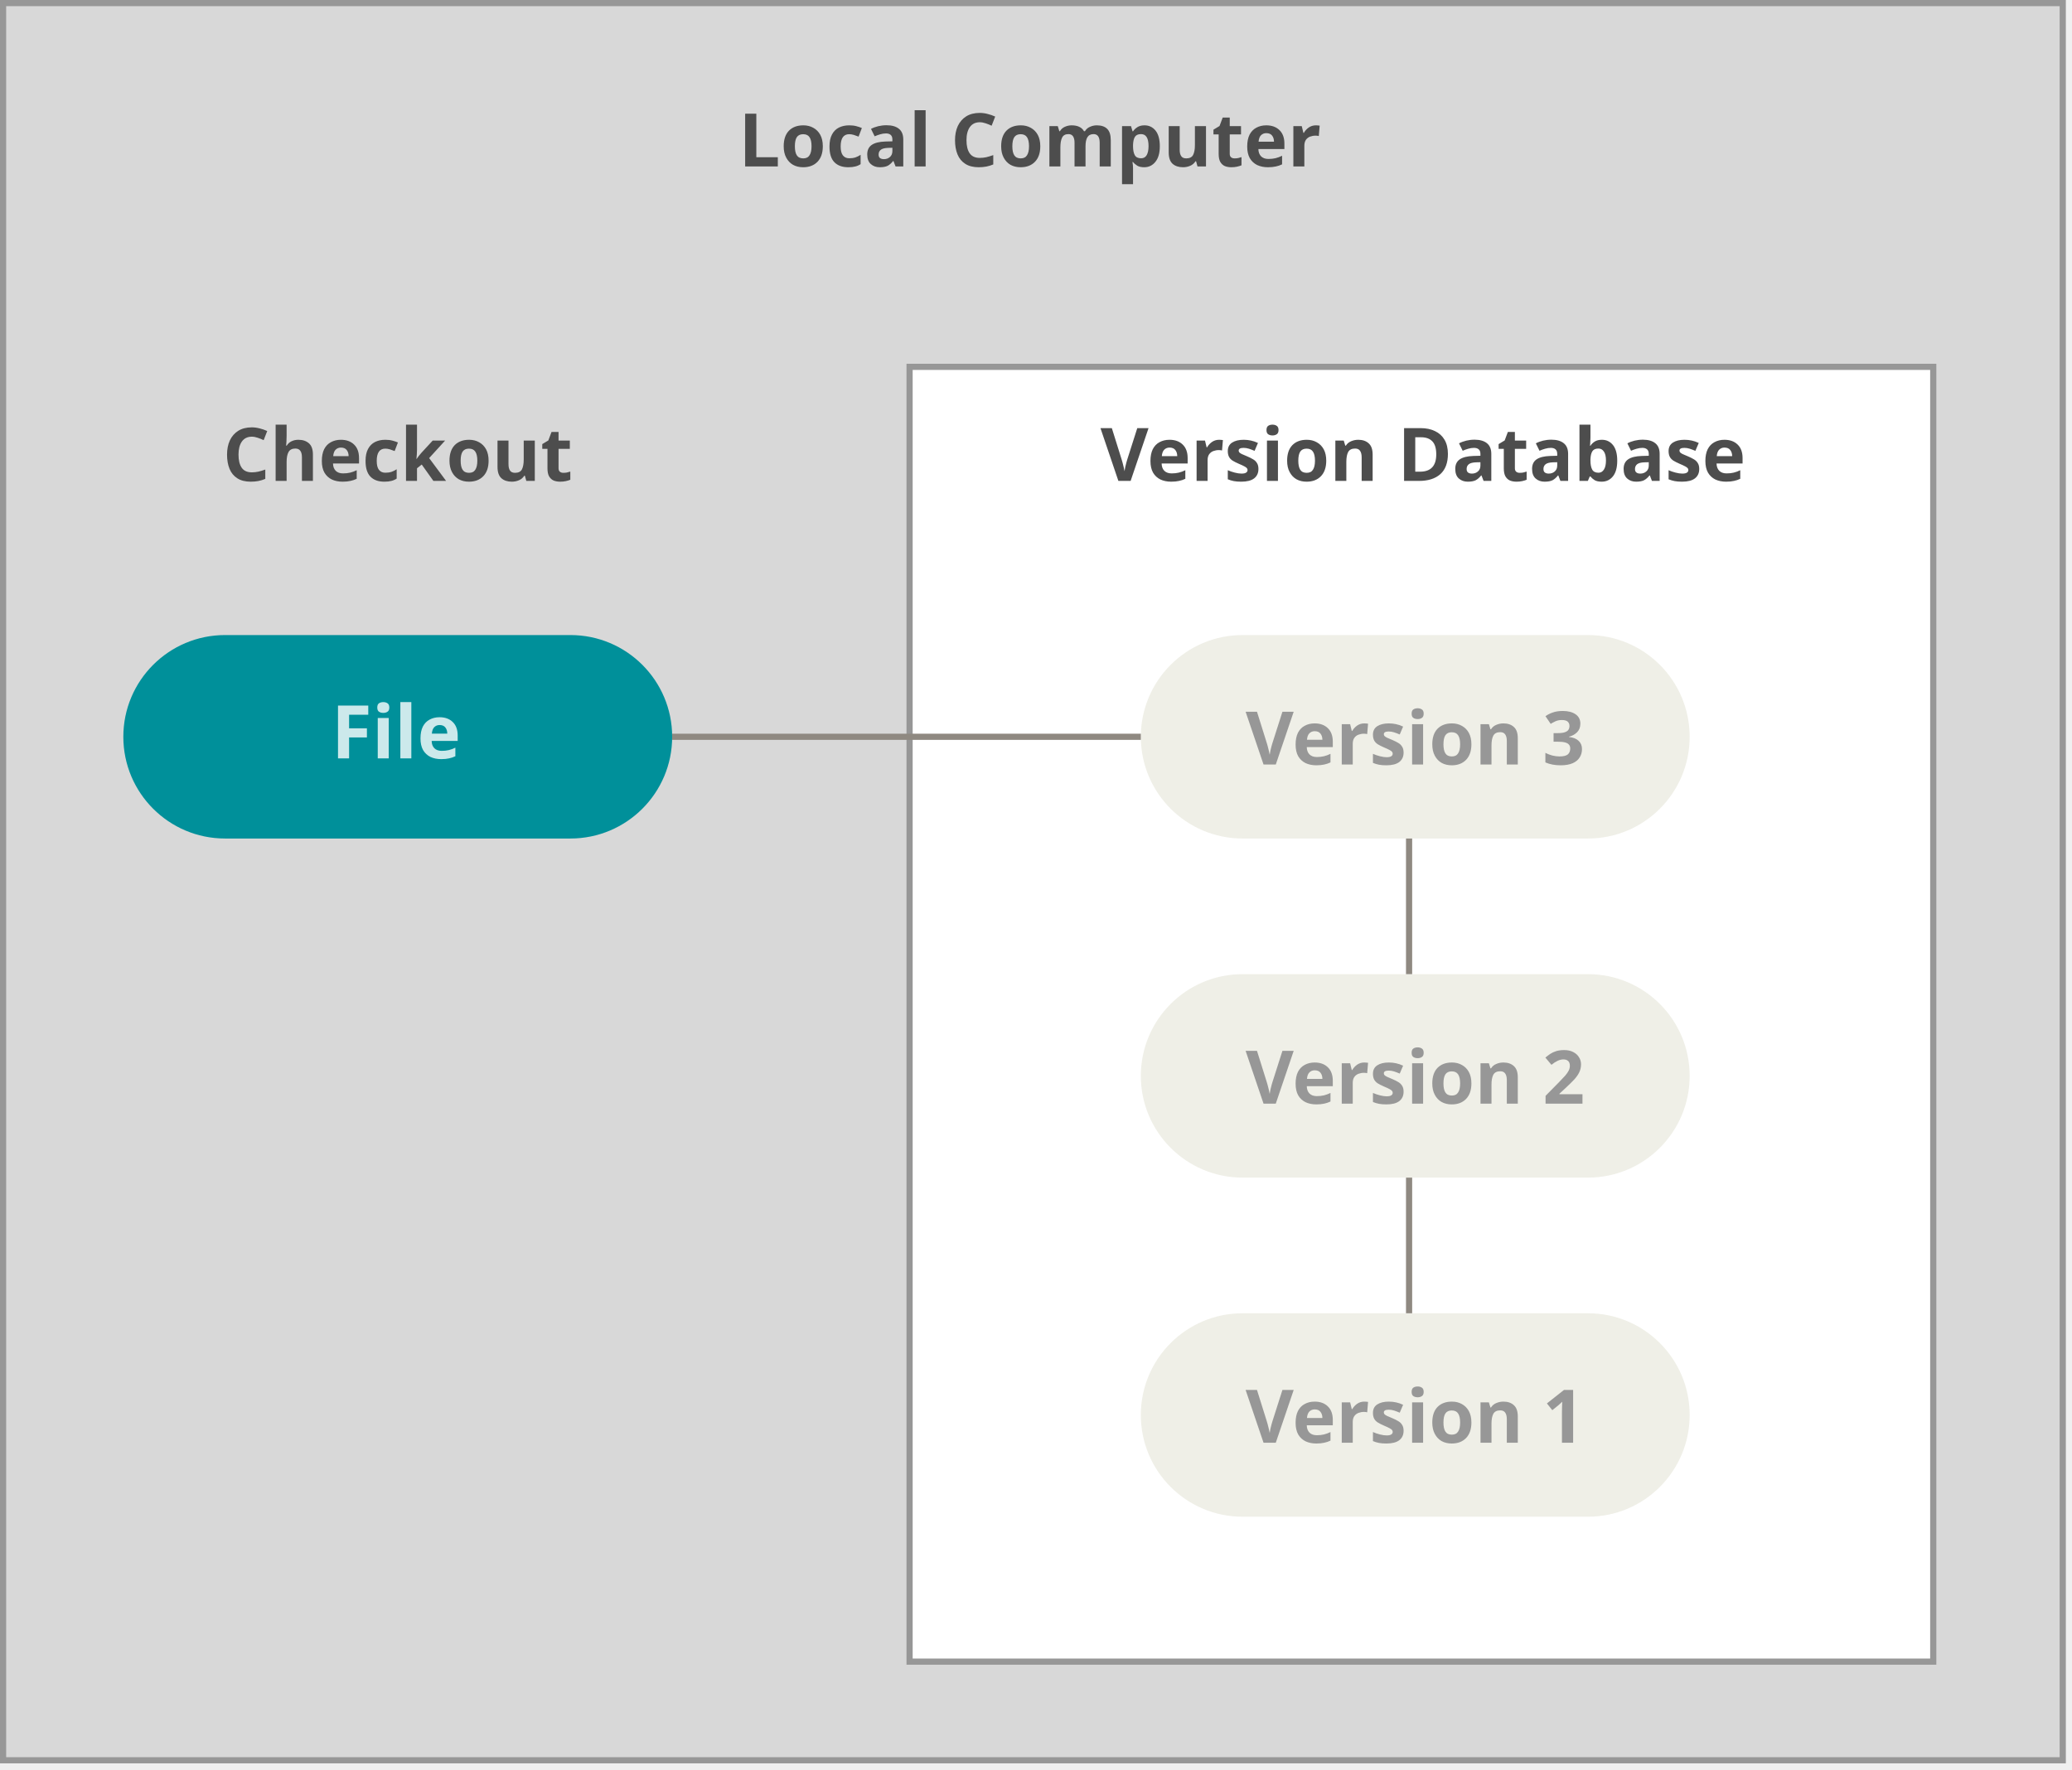
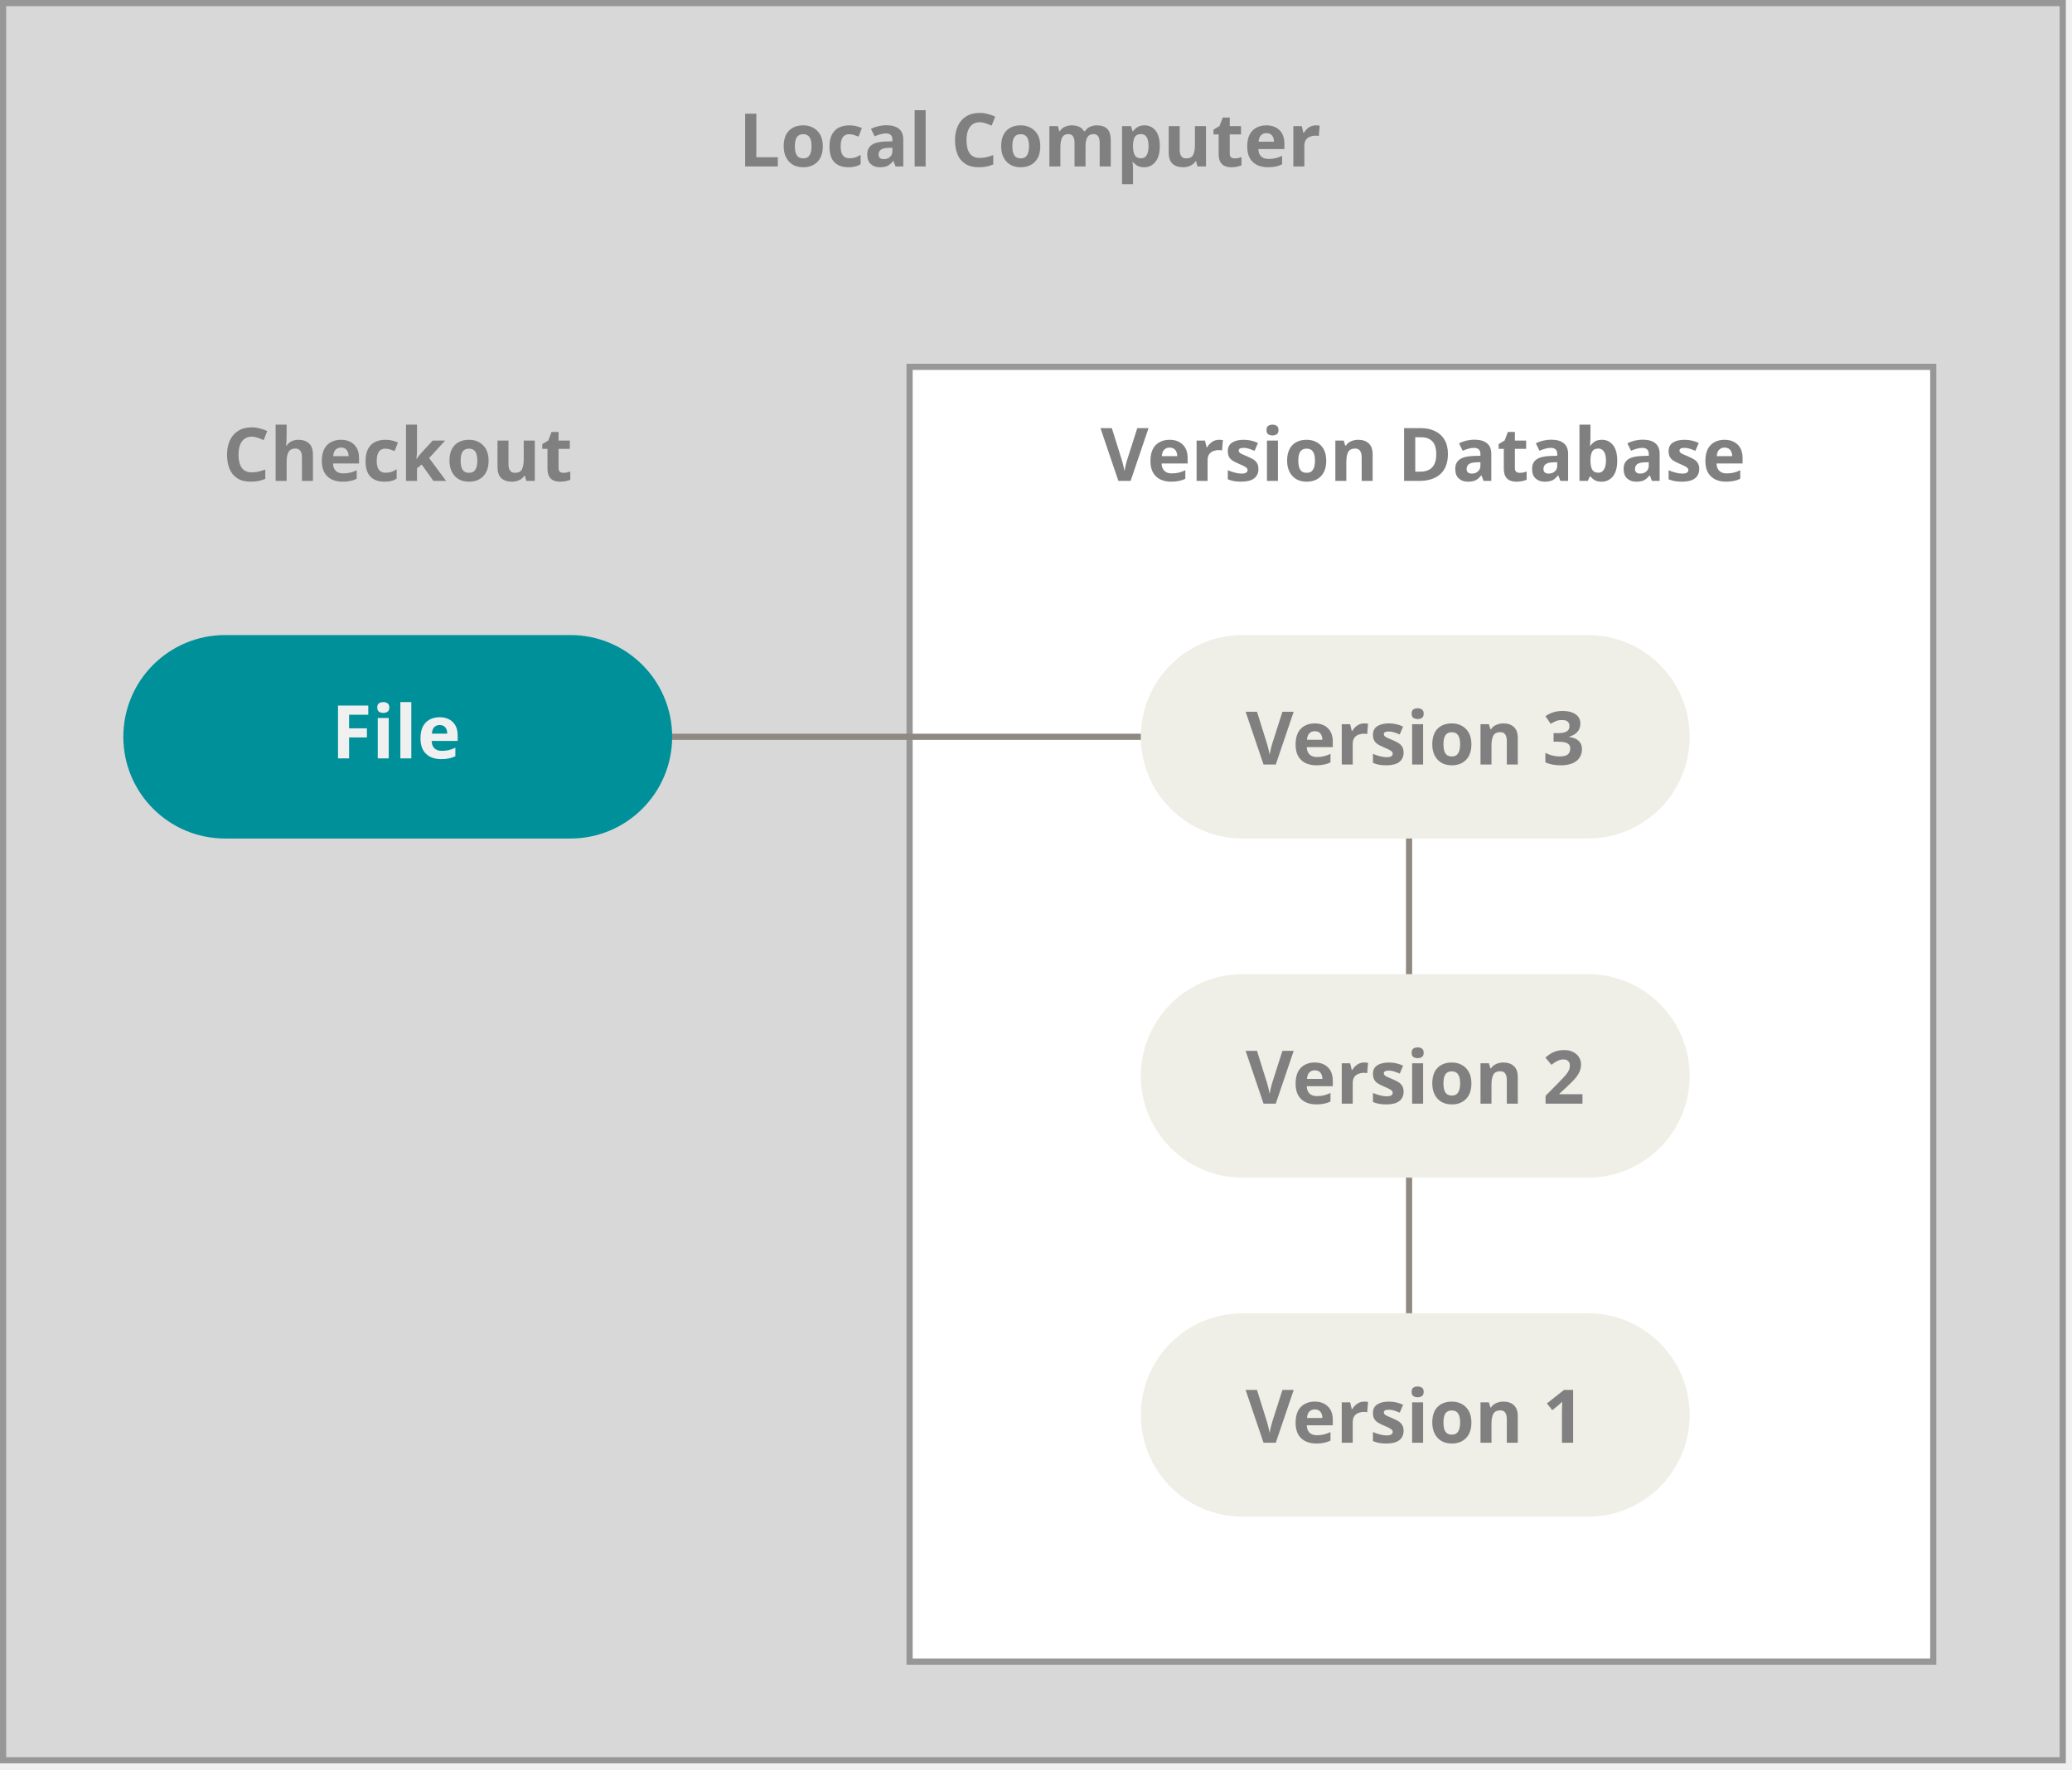
<svg xmlns="http://www.w3.org/2000/svg" width="336px" height="287px" version="1.1" viewBox="0 0 336 287">
  <g fill-rule="evenodd">
    <g>
      <rect x=".5" y=".5" width="334" height="285" fill="#d8d8d8" stroke="#979797" />
      <text id="Local-Computer" fill="#4d4d4d" font-family="'Source Code Pro'" font-size="12px" font-weight="900" text-anchor="middle">
-         <tspan x="167" y="27" fill="#4d4d4d">Local Computer</tspan>
+         <tspan fill="#808080" x="167" y="27" fill-opacity="1">Local Computer</tspan>
      </text>
      <rect x="147.5" y="59.5" width="166" height="210" fill="white" stroke="#979797" />
      <text id="Version-Database" transform="translate(63.774)" fill="#4d4d4d" font-family="'Source Code Pro'" font-size="12px" font-weight="900" text-anchor="middle">
-         <tspan x="167" y="78" fill="#4d4d4d">Version Database</tspan>
+         <tspan fill="#808080" x="167" y="78" fill-opacity="1">Version Database</tspan>
      </text>
      <text id="Checkout" transform="translate(-102.51)" fill="#4d4d4d" font-family="'Source Code Pro'" font-size="12px" font-weight="900" text-anchor="middle">
-         <tspan x="167" y="78" fill="#4d4d4d">Checkout</tspan>
+         <tspan fill="#808080" x="167" y="78" fill-opacity="1">Checkout</tspan>
      </text>
    </g>
    <rect transform="translate(20,103)" width="89" height="33" rx="16.5" fill="#00909a" />
    <text id="tree" transform="translate(19.734 103)" fill="white" fill-opacity=".8" font-family="'Source Code Pro'" font-size="12px" font-weight="900" text-anchor="middle">
-       <tspan x="44.5" y="20" fill="white" fill-opacity=".8">File</tspan>
+       <tspan fill="#f0f0f0" x="44.5" y="20" fill-opacity="1">File</tspan>
    </text>
    <g fill="none">
      <g id="brown" transform="translate(185,103)">
        <rect width="89" height="33" rx="16.5" fill="#efefe7" fill-rule="evenodd" />
        <text fill="#979797" font-family="'Source Code Pro'" font-size="12px" font-weight="900" text-anchor="middle">
-           <tspan x="44.5" y="21">Version 3</tspan>
+           <tspan fill="#808080" x="44.5" y="21" fill-opacity="1">Version 3</tspan>
        </text>
      </g>
      <g transform="translate(185,158)">
        <rect width="89" height="33" rx="16.5" fill="#efefe7" fill-rule="evenodd" />
        <text fill="#979797" font-family="'Source Code Pro'" font-size="12px" font-weight="900" text-anchor="middle">
-           <tspan x="44.5" y="21">Version 2</tspan>
+           <tspan fill="#808080" x="44.5" y="21" fill-opacity="1">Version 2</tspan>
        </text>
      </g>
      <g transform="translate(185,213)">
        <rect width="89" height="33" rx="16.5" fill="#efefe7" fill-rule="evenodd" />
        <text fill="#979797" font-family="'Source Code Pro'" font-size="12px" font-weight="900" text-anchor="middle">
-           <tspan x="44.5" y="21">Version 1</tspan>
+           <tspan fill="#808080" x="44.5" y="21" fill-opacity="1">Version 1</tspan>
        </text>
      </g>
    </g>
    <g fill="#8f8981" stroke="#8f8981" stroke-linecap="square">
      <path id="Line" d="m228.5 136.5v21" />
      <path d="m228.5 191.5v21" />
      <path d="m184.5 119.5h-75" />
    </g>
  </g>
</svg>
